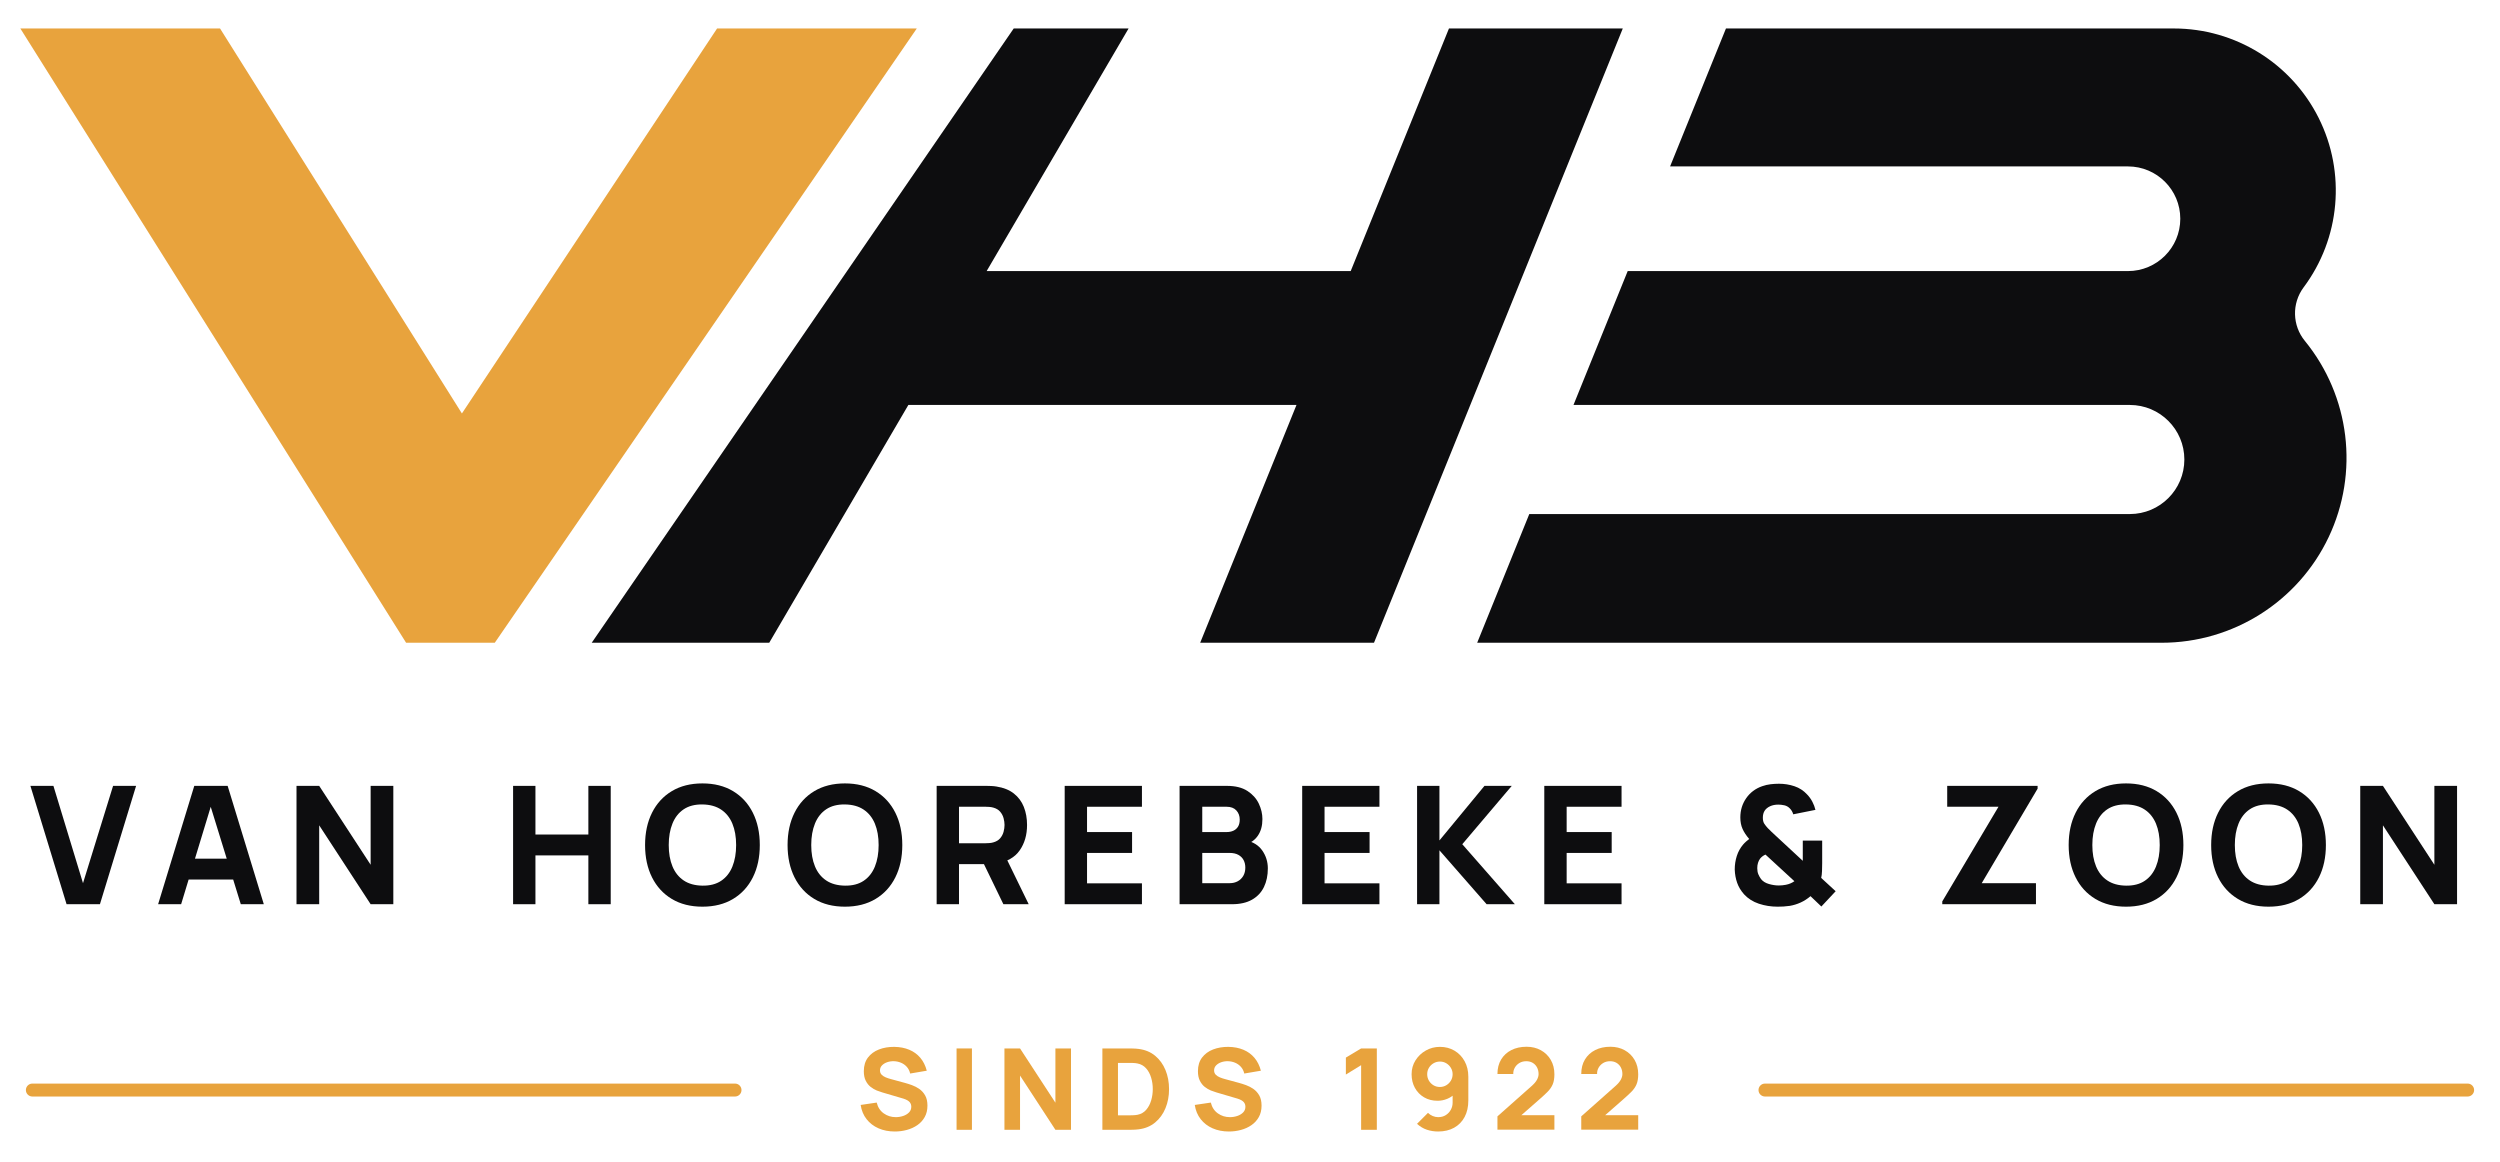
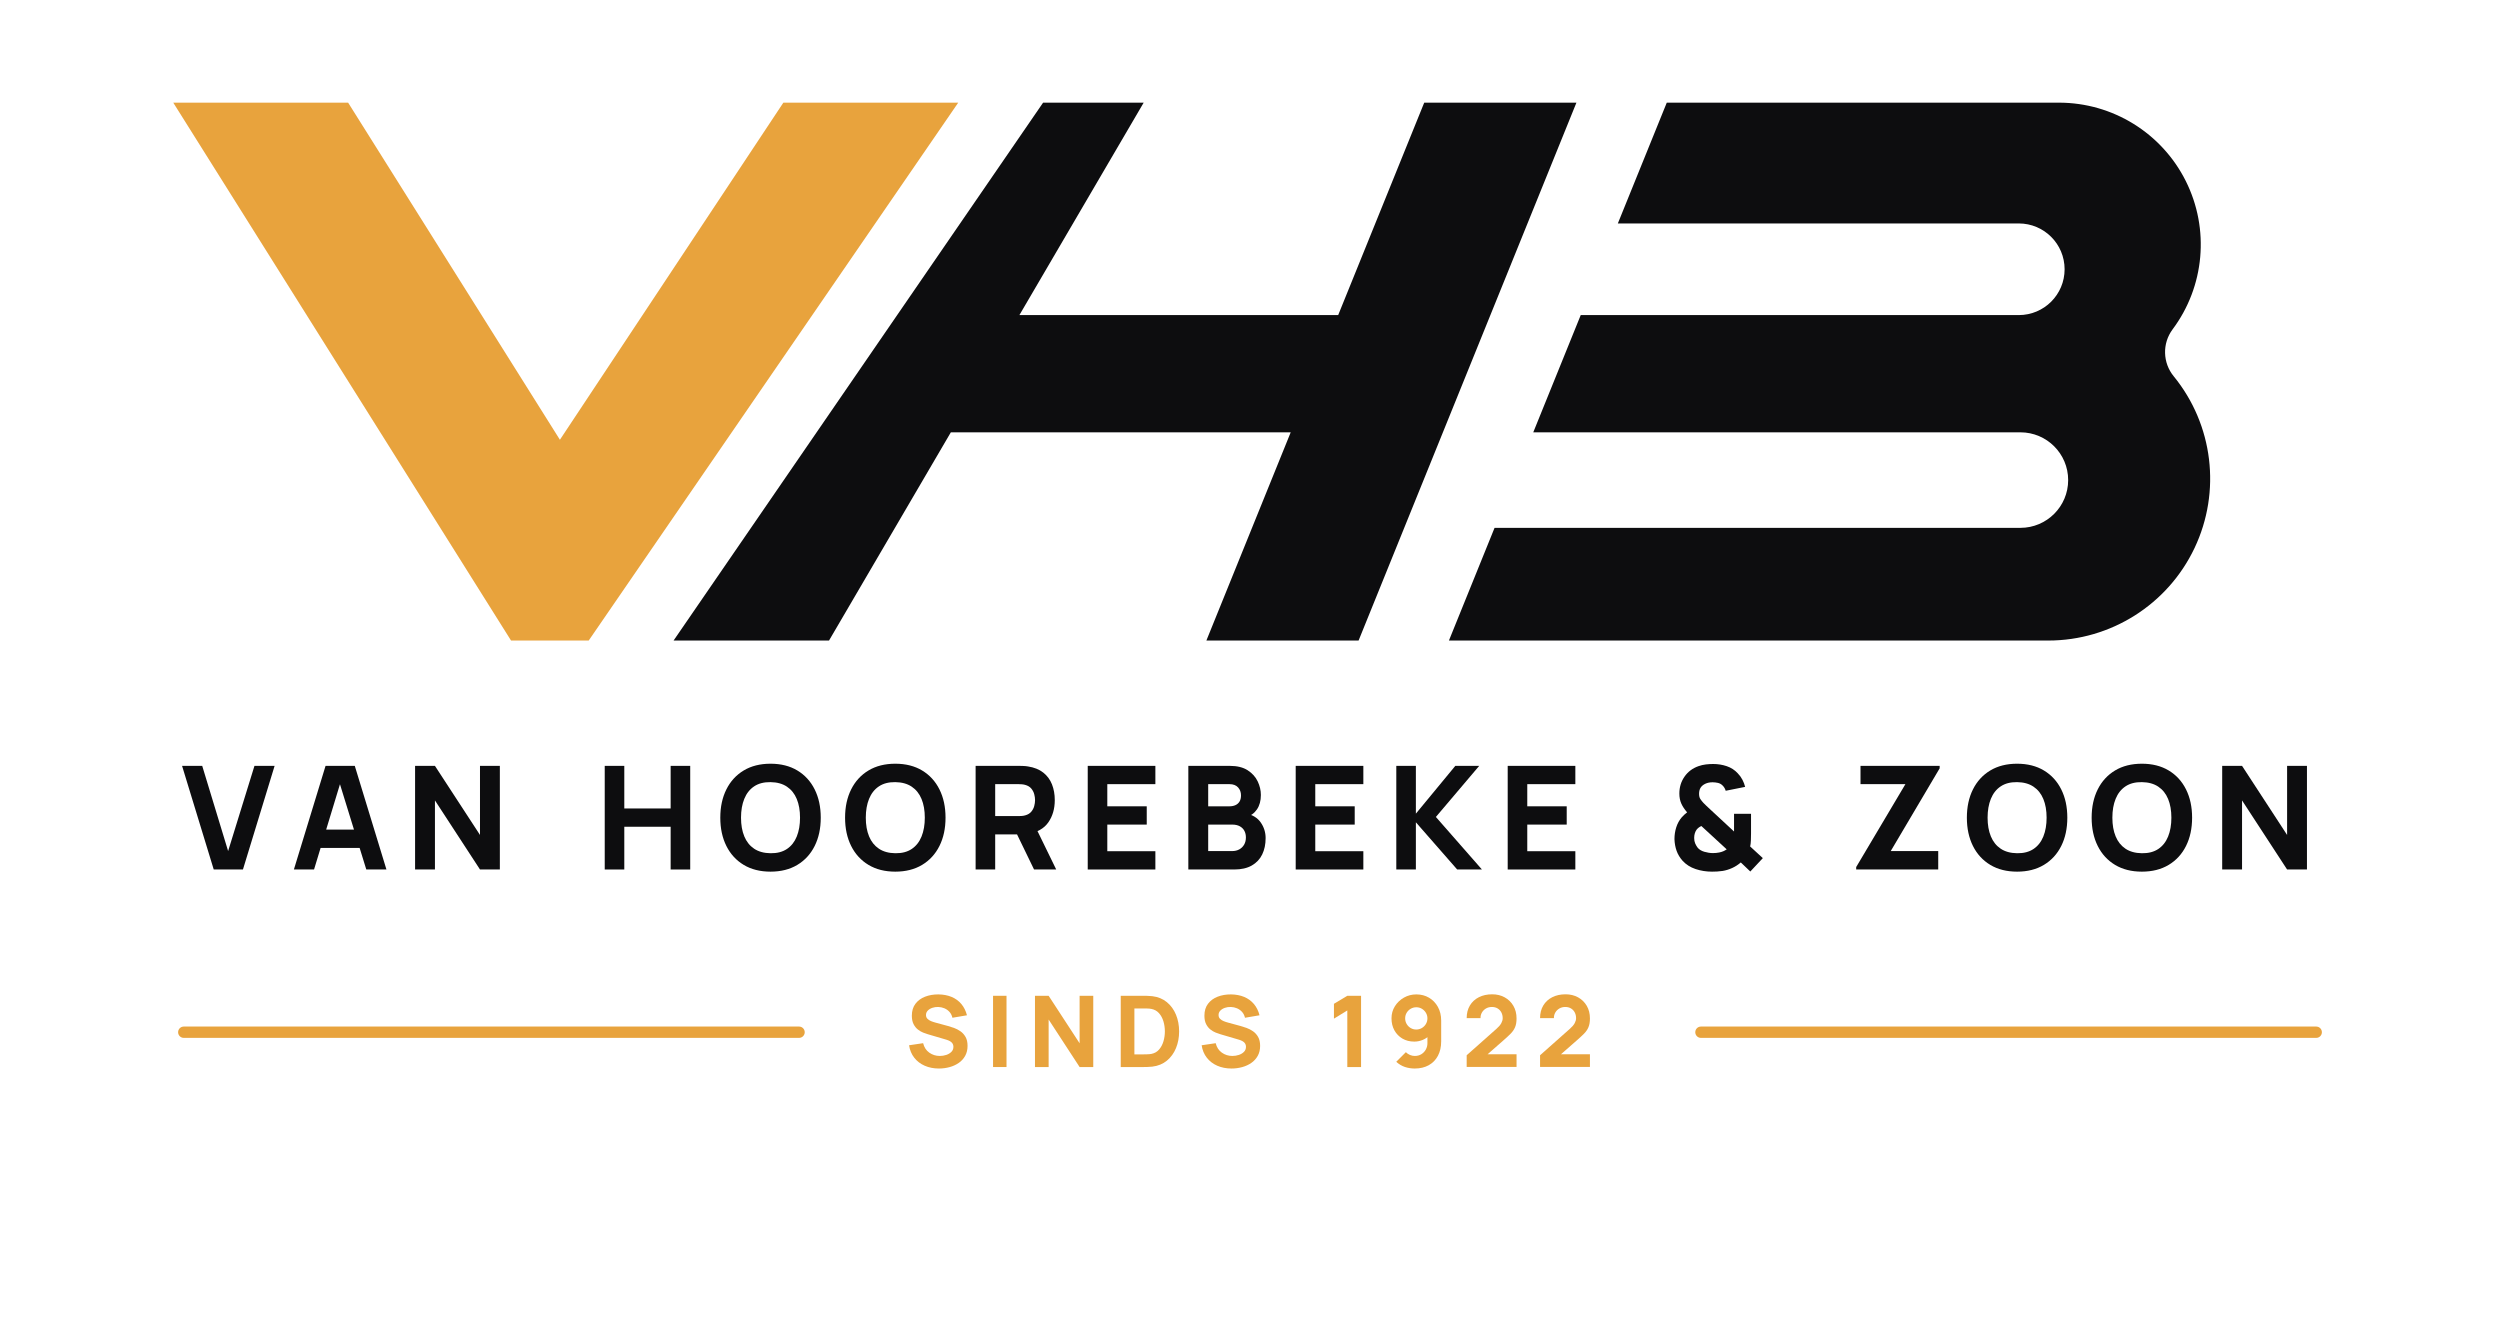
- <svg xmlns="http://www.w3.org/2000/svg" viewBox="48 24 676 314" width="676" height="314">
+ <svg xmlns="http://www.w3.org/2000/svg" viewBox="0 0 772 408" width="772" height="408">
  <path d="M53.5 31.7L157.81 197.8L181.79 197.8L295.9 31.7L241.9 31.7L172.9 135.8L107.5 31.7Z" fill="#E8A33D" />
  <path d="M486.8 31.7L439.8 31.7L413.23 97.3L314.79 97.3L353.17 31.7L322.11 31.7L208 197.8L256 197.8L293.62 133.5L398.57 133.5L372.53 197.8L419.53 197.8Z" fill="#0D0D0F" />
  <path d="M514.7 31.7L635.8 31.7A43.8 43.8 0 0 1 670.87 101.74A11.77 11.77 0 0 0 671.24 116.19A50 50 0 0 1 632.5 197.8L447.43 197.8L461.52 163L623.9 163A14.75 14.75 0 0 0 623.9 133.5L473.47 133.5L488.13 97.3L623.4 97.3A14.15 14.15 0 0 0 623.4 69L499.59 69Z" fill="#0D0D0F" />
  <path transform="translate(56.000,268.5) scale(0.022222,-0.022222)" d="M450 0 10 1440H290L650 256L1016 1440H1296L856 0Z" fill="#0D0D0F" />
  <path transform="translate(89.866,268.5) scale(0.022222,-0.022222)" d="M40 0 480 1440H886L1326 0H1046L654 1270H706L320 0ZM304 300V554H1064V300Z" fill="#0D0D0F" />
  <path transform="translate(125.065,268.5) scale(0.022222,-0.022222)" d="M140 0V1440H416L1042 480V1440H1318V0H1042L416 960V0Z" fill="#0D0D0F" />
  <path transform="translate(183.628,268.5) scale(0.022222,-0.022222)" d="M140 0V1440H412V848H1056V1440H1328V0H1056V594H412V0Z" fill="#0D0D0F" />
  <path transform="translate(221.094,268.5) scale(0.022222,-0.022222)" d="M758 -30Q542 -30 385.5 64.0Q229 158 144.5 327.0Q60 496 60 720Q60 944 144.5 1113.0Q229 1282 385.5 1376.0Q542 1470 758 1470Q974 1470 1130.5 1376.0Q1287 1282 1371.5 1113.0Q1456 944 1456 720Q1456 496 1371.5 327.0Q1287 158 1130.5 64.0Q974 -30 758 -30ZM758 226Q895 224 986.0 285.0Q1077 346 1122.5 458.0Q1168 570 1168 720Q1168 870 1122.5 980.0Q1077 1090 986.0 1151.0Q895 1212 758 1214Q621 1216 530.0 1155.0Q439 1094 393.5 982.0Q348 870 348 720Q348 570 393.5 460.0Q439 350 530.0 289.0Q621 228 758 226Z" fill="#0D0D0F" />
  <path transform="translate(259.626,268.5) scale(0.022222,-0.022222)" d="M758 -30Q542 -30 385.5 64.0Q229 158 144.5 327.0Q60 496 60 720Q60 944 144.5 1113.0Q229 1282 385.5 1376.0Q542 1470 758 1470Q974 1470 1130.5 1376.0Q1287 1282 1371.5 1113.0Q1456 944 1456 720Q1456 496 1371.5 327.0Q1287 158 1130.5 64.0Q974 -30 758 -30ZM758 226Q895 224 986.0 285.0Q1077 346 1122.5 458.0Q1168 570 1168 720Q1168 870 1122.5 980.0Q1077 1090 986.0 1151.0Q895 1212 758 1214Q621 1216 530.0 1155.0Q439 1094 393.5 982.0Q348 870 348 720Q348 570 393.5 460.0Q439 350 530.0 289.0Q621 228 758 226Z" fill="#0D0D0F" />
  <path transform="translate(298.159,268.5) scale(0.022222,-0.022222)" d="M140 0V1440H748Q769 1440 804.5 1438.5Q840 1437 868 1432Q997 1412 1079.5 1347.0Q1162 1282 1201.0 1183.5Q1240 1085 1240 964Q1240 783 1150.0 654.5Q1060 526 868 496L748 488H412V0ZM952 0 668 586 948 640 1260 0ZM412 742H736Q757 742 782.0 744.0Q807 746 828 752Q883 767 913.0 802.5Q943 838 954.5 881.5Q966 925 966 964Q966 1003 954.5 1046.5Q943 1090 913.0 1125.5Q883 1161 828 1176Q807 1182 782.0 1184.0Q757 1186 736 1186H412Z" fill="#0D0D0F" />
  <path transform="translate(332.780,268.5) scale(0.022222,-0.022222)" d="M140 0V1440H1080V1186H412V878H960V624H412V254H1080V0Z" fill="#0D0D0F" />
  <path transform="translate(363.846,268.5) scale(0.022222,-0.022222)" d="M140 0V1440H716Q870 1440 965.0 1378.5Q1060 1317 1104.0 1224.0Q1148 1131 1148 1036Q1148 915 1093.5 835.0Q1039 755 944 728V778Q1079 750 1146.5 653.0Q1214 556 1214 436Q1214 307 1166.5 209.0Q1119 111 1022.0 55.5Q925 0 778 0ZM416 256H750Q805 256 848.0 279.5Q891 303 915.5 345.5Q940 388 940 446Q940 497 919.0 537.0Q898 577 855.5 600.5Q813 624 750 624H416ZM416 878H712Q758 878 794.0 894.0Q830 910 851.0 943.5Q872 977 872 1030Q872 1096 831.0 1141.0Q790 1186 712 1186H416Z" fill="#0D0D0F" />
  <path transform="translate(397.001,268.5) scale(0.022222,-0.022222)" d="M140 0V1440H1080V1186H412V878H960V624H412V254H1080V0Z" fill="#0D0D0F" />
  <path transform="translate(428.067,268.5) scale(0.022222,-0.022222)" d="M140 0V1440H412V776L960 1440H1292L690 730L1330 0H986L412 656V0Z" fill="#0D0D0F" />
  <path transform="translate(462.466,268.5) scale(0.022222,-0.022222)" d="M140 0V1440H1080V1186H412V878H960V624H412V254H1080V0Z" fill="#0D0D0F" />
  <path transform="translate(514.851,268.5) scale(0.022222,-0.022222)" d="M622 -30Q502 -30 394.0 6.0Q286 42 214 120Q156 185 129.5 260.0Q103 335 100 422Q100 508 125.0 586.5Q150 665 202 726Q219 746 238.0 762.5Q257 779 276 794Q222 856 195.0 916.5Q168 977 168 1056Q168 1187 239.5 1290.0Q311 1393 434 1436Q485 1454 537.0 1460.0Q589 1466 638 1466Q737 1466 827.0 1435.5Q917 1405 980 1336Q1019 1296 1044.5 1247.0Q1070 1198 1082 1148L812 1094Q800 1136 770 1166Q742 1195 704.0 1203.5Q666 1212 630 1212Q573 1212 530 1192Q485 1171 463.5 1137.0Q442 1103 442 1052Q442 1006 460.0 979.0Q478 952 502 926Q519 908 544.5 884.0Q570 860 598 834L928 528Q928 545 928.0 568.0Q928 591 928 610V774H1164V500Q1164 454 1162.0 403.5Q1160 353 1152 320L1328 158L1154 -28L1022 98Q965 49 900.5 20.0Q836 -9 770 -20Q728 -26 693.0 -28.0Q658 -30 622 -30ZM634 228Q657 228 678.0 230.0Q699 232 720 236Q752 242 778.5 253.5Q805 265 826 280L474 604Q453 595 436.5 582.0Q420 569 408 554Q392 532 383.0 503.0Q374 474 374 438Q374 395 387.5 363.5Q401 332 420 306Q453 264 516.0 246.0Q579 228 634 228Z" fill="#0D0D0F" />
  <path transform="translate(570.969,268.5) scale(0.022222,-0.022222)" d="M100 0V34L784 1186H160V1440H1260V1406L580 256H1240V0Z" fill="#0D0D0F" />
  <path transform="translate(606.035,268.5) scale(0.022222,-0.022222)" d="M758 -30Q542 -30 385.5 64.0Q229 158 144.5 327.0Q60 496 60 720Q60 944 144.5 1113.0Q229 1282 385.5 1376.0Q542 1470 758 1470Q974 1470 1130.5 1376.0Q1287 1282 1371.5 1113.0Q1456 944 1456 720Q1456 496 1371.5 327.0Q1287 158 1130.5 64.0Q974 -30 758 -30ZM758 226Q895 224 986.0 285.0Q1077 346 1122.5 458.0Q1168 570 1168 720Q1168 870 1122.5 980.0Q1077 1090 986.0 1151.0Q895 1212 758 1214Q621 1216 530.0 1155.0Q439 1094 393.5 982.0Q348 870 348 720Q348 570 393.5 460.0Q439 350 530.0 289.0Q621 228 758 226Z" fill="#0D0D0F" />
  <path transform="translate(644.567,268.5) scale(0.022222,-0.022222)" d="M758 -30Q542 -30 385.5 64.0Q229 158 144.5 327.0Q60 496 60 720Q60 944 144.5 1113.0Q229 1282 385.5 1376.0Q542 1470 758 1470Q974 1470 1130.5 1376.0Q1287 1282 1371.5 1113.0Q1456 944 1456 720Q1456 496 1371.5 327.0Q1287 158 1130.5 64.0Q974 -30 758 -30ZM758 226Q895 224 986.0 285.0Q1077 346 1122.5 458.0Q1168 570 1168 720Q1168 870 1122.5 980.0Q1077 1090 986.0 1151.0Q895 1212 758 1214Q621 1216 530.0 1155.0Q439 1094 393.5 982.0Q348 870 348 720Q348 570 393.5 460.0Q439 350 530.0 289.0Q621 228 758 226Z" fill="#0D0D0F" />
  <path transform="translate(683.100,268.5) scale(0.022222,-0.022222)" d="M140 0V1440H416L1042 480V1440H1318V0H1042L416 960V0Z" fill="#0D0D0F" />
  <rect x="55" y="317.0" width="193.50" height="3.5" rx="1.75" fill="#E8A33D" />
  <rect x="523.50" y="317.0" width="193.50" height="3.5" rx="1.75" fill="#E8A33D" />
  <path transform="translate(279.500,329.5) scale(0.015278,-0.015278)" d="M684 -30Q524 -30 395.5 26.5Q267 83 184.5 188.5Q102 294 80 440L364 482Q394 358 488.0 291.0Q582 224 702 224Q769 224 832.0 245.0Q895 266 935.5 307.0Q976 348 976 408Q976 430 969.5 450.5Q963 471 948.0 489.0Q933 507 905.5 523.0Q878 539 836 552L462 662Q420 674 364.5 696.0Q309 718 257.0 759.0Q205 800 170.5 867.5Q136 935 136 1038Q136 1183 209.0 1279.0Q282 1375 404.0 1422.0Q526 1469 674 1468Q823 1466 940.0 1417.0Q1057 1368 1136.0 1274.5Q1215 1181 1250 1046L956 996Q940 1066 897.0 1114.0Q854 1162 794.5 1187.0Q735 1212 670 1214Q606 1216 549.5 1196.5Q493 1177 457.5 1140.0Q422 1103 422 1052Q422 1005 451.0 975.5Q480 946 524.0 928.0Q568 910 614 898L864 830Q920 815 988.0 790.5Q1056 766 1118.5 722.5Q1181 679 1221.5 608.0Q1262 537 1262 428Q1262 312 1213.5 225.5Q1165 139 1083.0 82.5Q1001 26 897.5 -2.0Q794 -30 684 -30Z" fill="#E8A33D" />
  <path transform="translate(304.210,329.5) scale(0.015278,-0.015278)" d="M160 0V1440H432V0Z" fill="#E8A33D" />
  <path transform="translate(317.462,329.5) scale(0.015278,-0.015278)" d="M140 0V1440H416L1042 480V1440H1318V0H1042L416 960V0Z" fill="#E8A33D" />
  <path transform="translate(343.944,329.5) scale(0.015278,-0.015278)" d="M140 0V1440H606Q623 1440 676.0 1439.0Q729 1438 778 1432Q952 1411 1073.0 1311.0Q1194 1211 1257.0 1057.0Q1320 903 1320 720Q1320 537 1257.0 383.0Q1194 229 1073.0 129.0Q952 29 778 8Q729 2 676.0 1.0Q623 0 606 0ZM416 256H606Q633 256 679.0 257.5Q725 259 762 266Q856 285 915.5 354.0Q975 423 1003.5 520.0Q1032 617 1032 720Q1032 828 1002.5 925.0Q973 1022 913.0 1089.0Q853 1156 762 1174Q725 1182 679.0 1183.0Q633 1184 606 1184H416Z" fill="#E8A33D" />
  <path transform="translate(369.845,329.5) scale(0.015278,-0.015278)" d="M684 -30Q524 -30 395.5 26.5Q267 83 184.5 188.5Q102 294 80 440L364 482Q394 358 488.0 291.0Q582 224 702 224Q769 224 832.0 245.0Q895 266 935.5 307.0Q976 348 976 408Q976 430 969.5 450.5Q963 471 948.0 489.0Q933 507 905.5 523.0Q878 539 836 552L462 662Q420 674 364.5 696.0Q309 718 257.0 759.0Q205 800 170.5 867.5Q136 935 136 1038Q136 1183 209.0 1279.0Q282 1375 404.0 1422.0Q526 1469 674 1468Q823 1466 940.0 1417.0Q1057 1368 1136.0 1274.5Q1215 1181 1250 1046L956 996Q940 1066 897.0 1114.0Q854 1162 794.5 1187.0Q735 1212 670 1214Q606 1216 549.5 1196.5Q493 1177 457.5 1140.0Q422 1103 422 1052Q422 1005 451.0 975.5Q480 946 524.0 928.0Q568 910 614 898L864 830Q920 815 988.0 790.5Q1056 766 1118.5 722.5Q1181 679 1221.5 608.0Q1262 537 1262 428Q1262 312 1213.5 225.5Q1165 139 1083.0 82.5Q1001 26 897.5 -2.0Q794 -30 684 -30Z" fill="#E8A33D" />
  <path transform="translate(410.090,329.5) scale(0.015278,-0.015278)" d="M390 0V1144L120 978V1278L390 1440H668V0Z" fill="#E8A33D" />
  <path transform="translate(428.169,329.5) scale(0.015278,-0.015278)" d="M602 1468Q745 1468 858.5 1401.0Q972 1334 1038.0 1214.5Q1104 1095 1104 938V520Q1104 350 1038.0 226.5Q972 103 852.0 36.5Q732 -30 570 -30Q465 -30 370.5 1.5Q276 33 196 106L390 300Q426 264 473.5 244.0Q521 224 570 224Q648 224 705.5 260.5Q763 297 794.5 355.5Q826 414 826 480V694L872 644Q811 581 729.0 547.5Q647 514 560 514Q424 514 320.5 575.0Q217 636 158.5 742.0Q100 848 100 984Q100 1120 169.0 1229.5Q238 1339 352.0 1403.5Q466 1468 602 1468ZM602 1208Q540 1208 488.5 1178.0Q437 1148 406.5 1097.0Q376 1046 376 984Q376 922 406.0 870.5Q436 819 487.0 788.5Q538 758 600 758Q662 758 713.5 788.5Q765 819 795.5 870.5Q826 922 826 984Q826 1044 796.0 1095.0Q766 1146 715.0 1177.0Q664 1208 602 1208Z" fill="#E8A33D" />
  <path transform="translate(451.382,329.5) scale(0.015278,-0.015278)" d="M100 2V238L704 774Q772 834 800.0 887.0Q828 940 828 986Q828 1052 801.0 1103.5Q774 1155 725.0 1184.5Q676 1214 610 1214Q541 1214 488.5 1182.5Q436 1151 407.0 1099.5Q378 1048 380 988H100Q100 1136 165.0 1244.0Q230 1352 346.0 1411.0Q462 1470 616 1470Q757 1470 868.5 1408.5Q980 1347 1044.0 1237.0Q1108 1127 1108 982Q1108 875 1078.0 804.5Q1048 734 989.0 674.5Q930 615 844 540L454 198L432 258H1108V2Z" fill="#E8A33D" />
  <path transform="translate(474.044,329.5) scale(0.015278,-0.015278)" d="M100 2V238L704 774Q772 834 800.0 887.0Q828 940 828 986Q828 1052 801.0 1103.5Q774 1155 725.0 1184.5Q676 1214 610 1214Q541 1214 488.5 1182.5Q436 1151 407.0 1099.5Q378 1048 380 988H100Q100 1136 165.0 1244.0Q230 1352 346.0 1411.0Q462 1470 616 1470Q757 1470 868.5 1408.5Q980 1347 1044.0 1237.0Q1108 1127 1108 982Q1108 875 1078.0 804.5Q1048 734 989.0 674.5Q930 615 844 540L454 198L432 258H1108V2Z" fill="#E8A33D" />
</svg>
